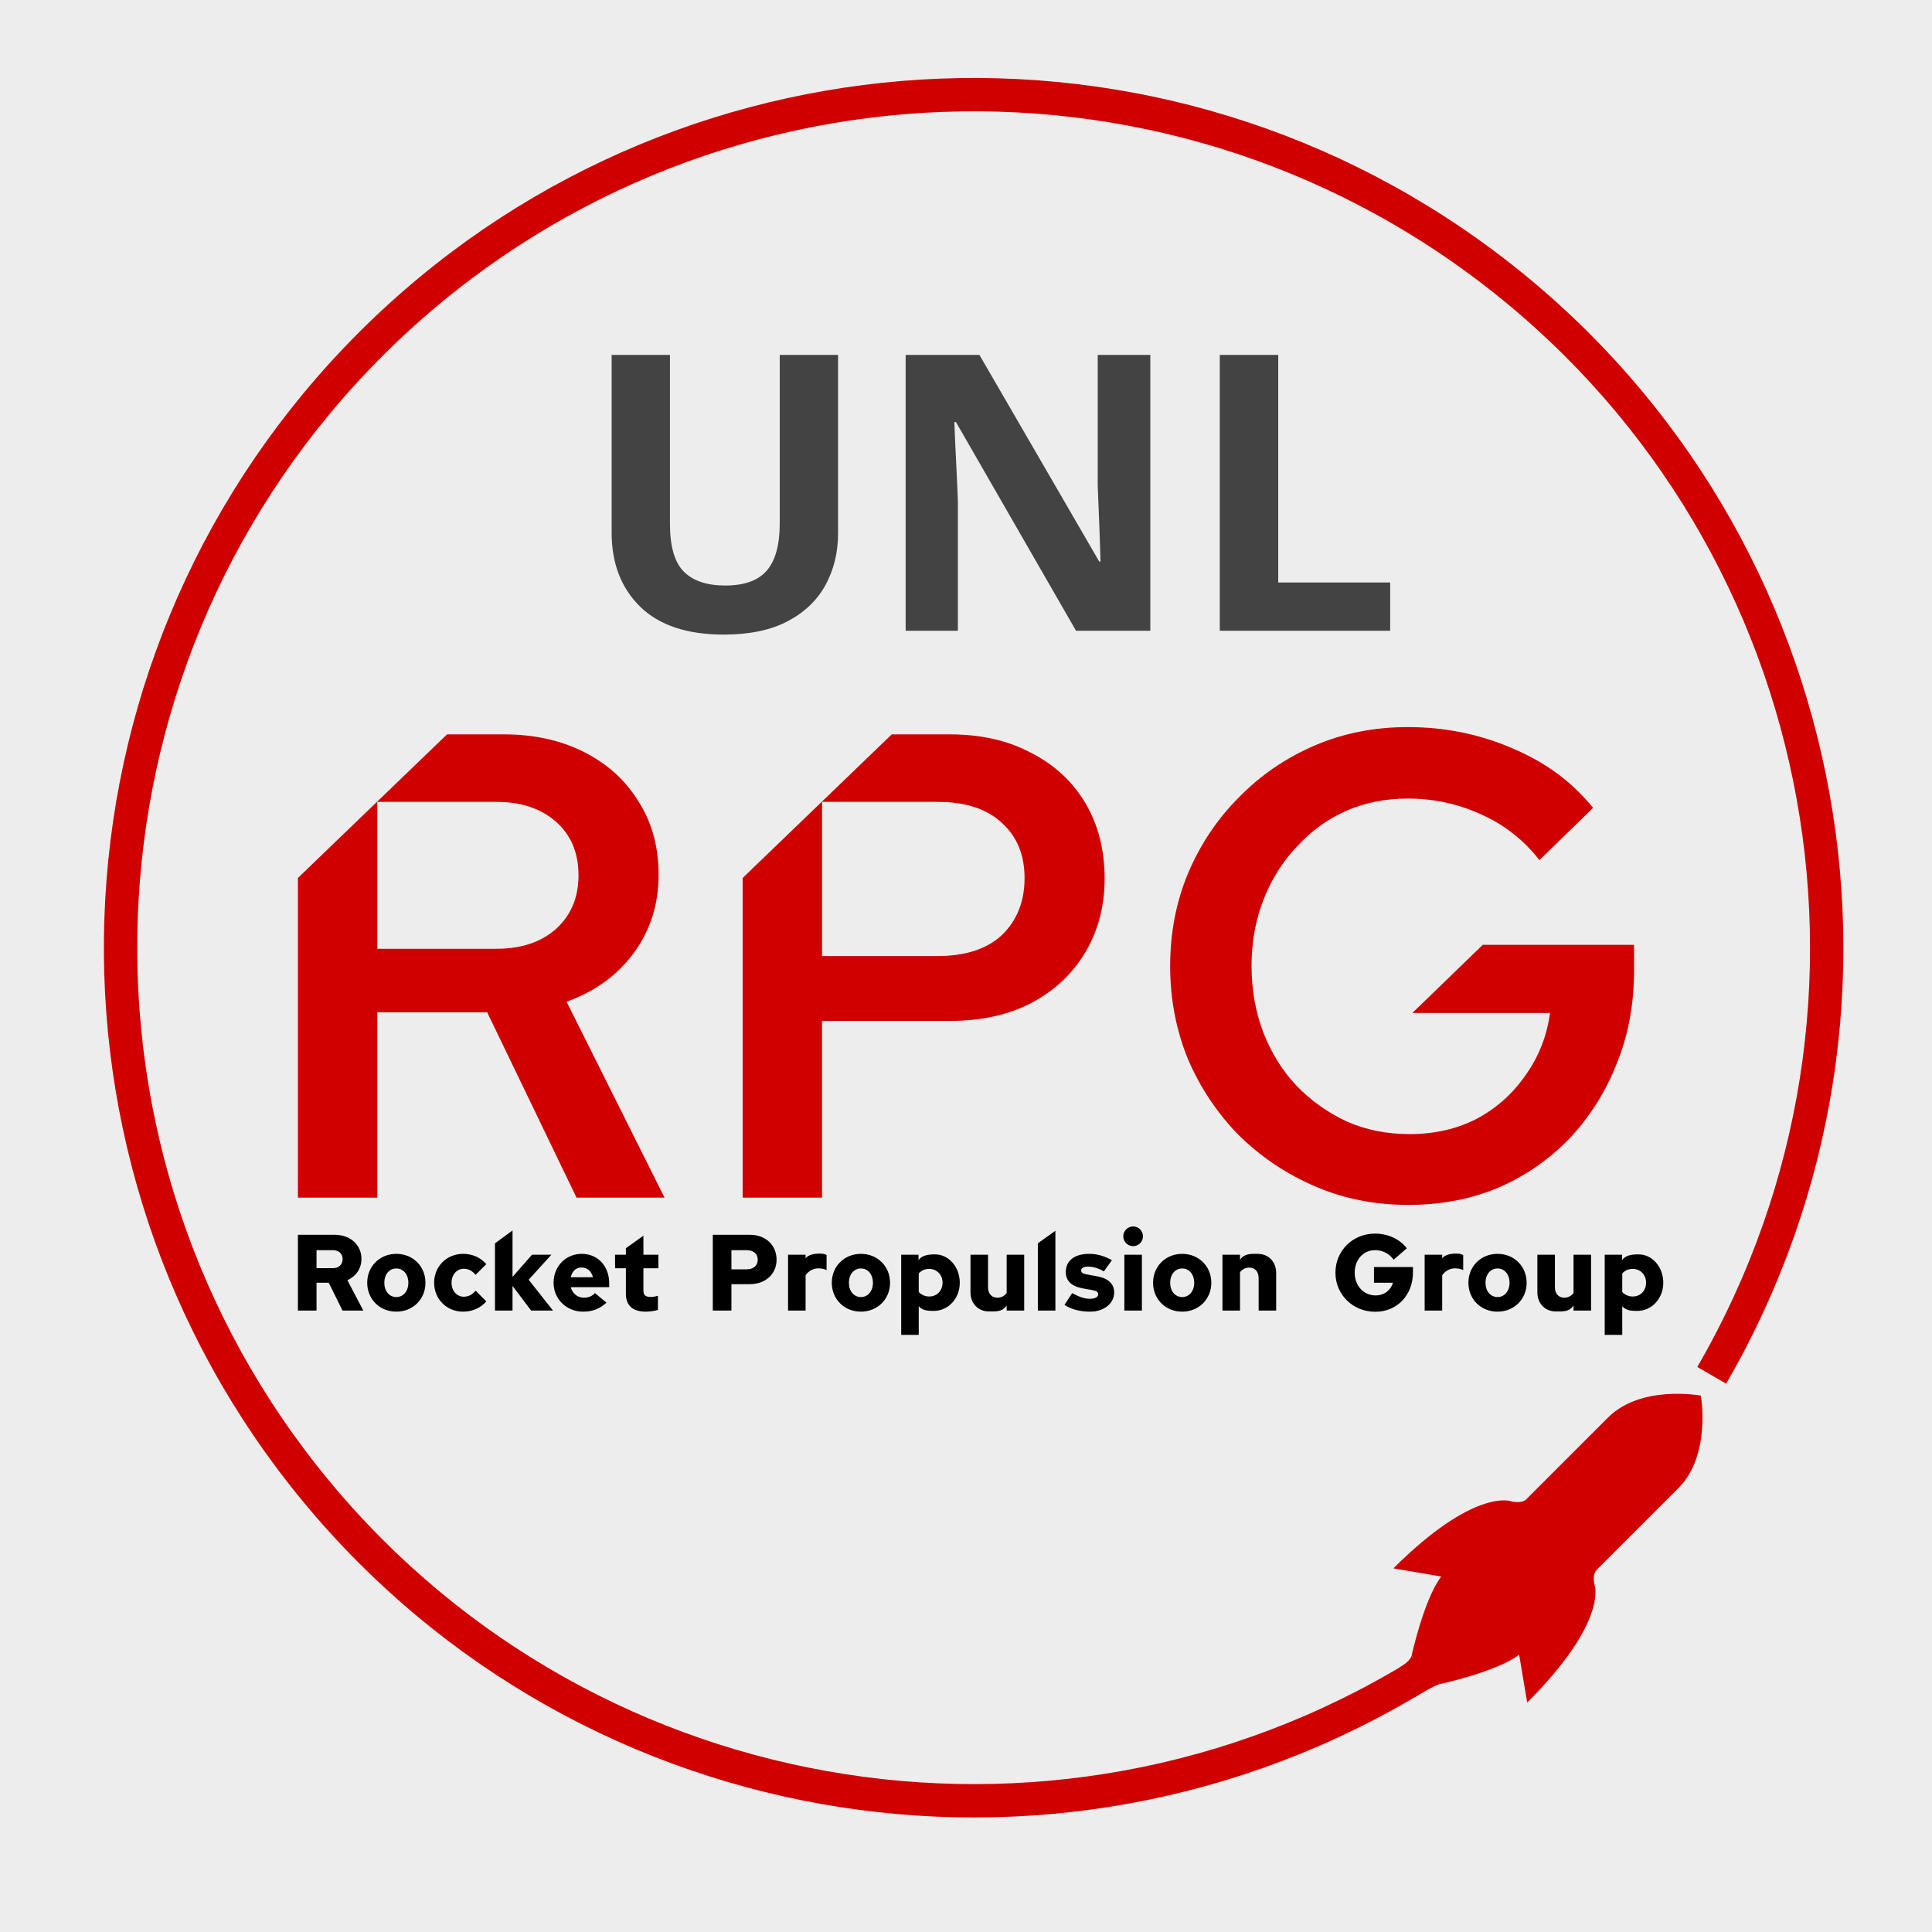
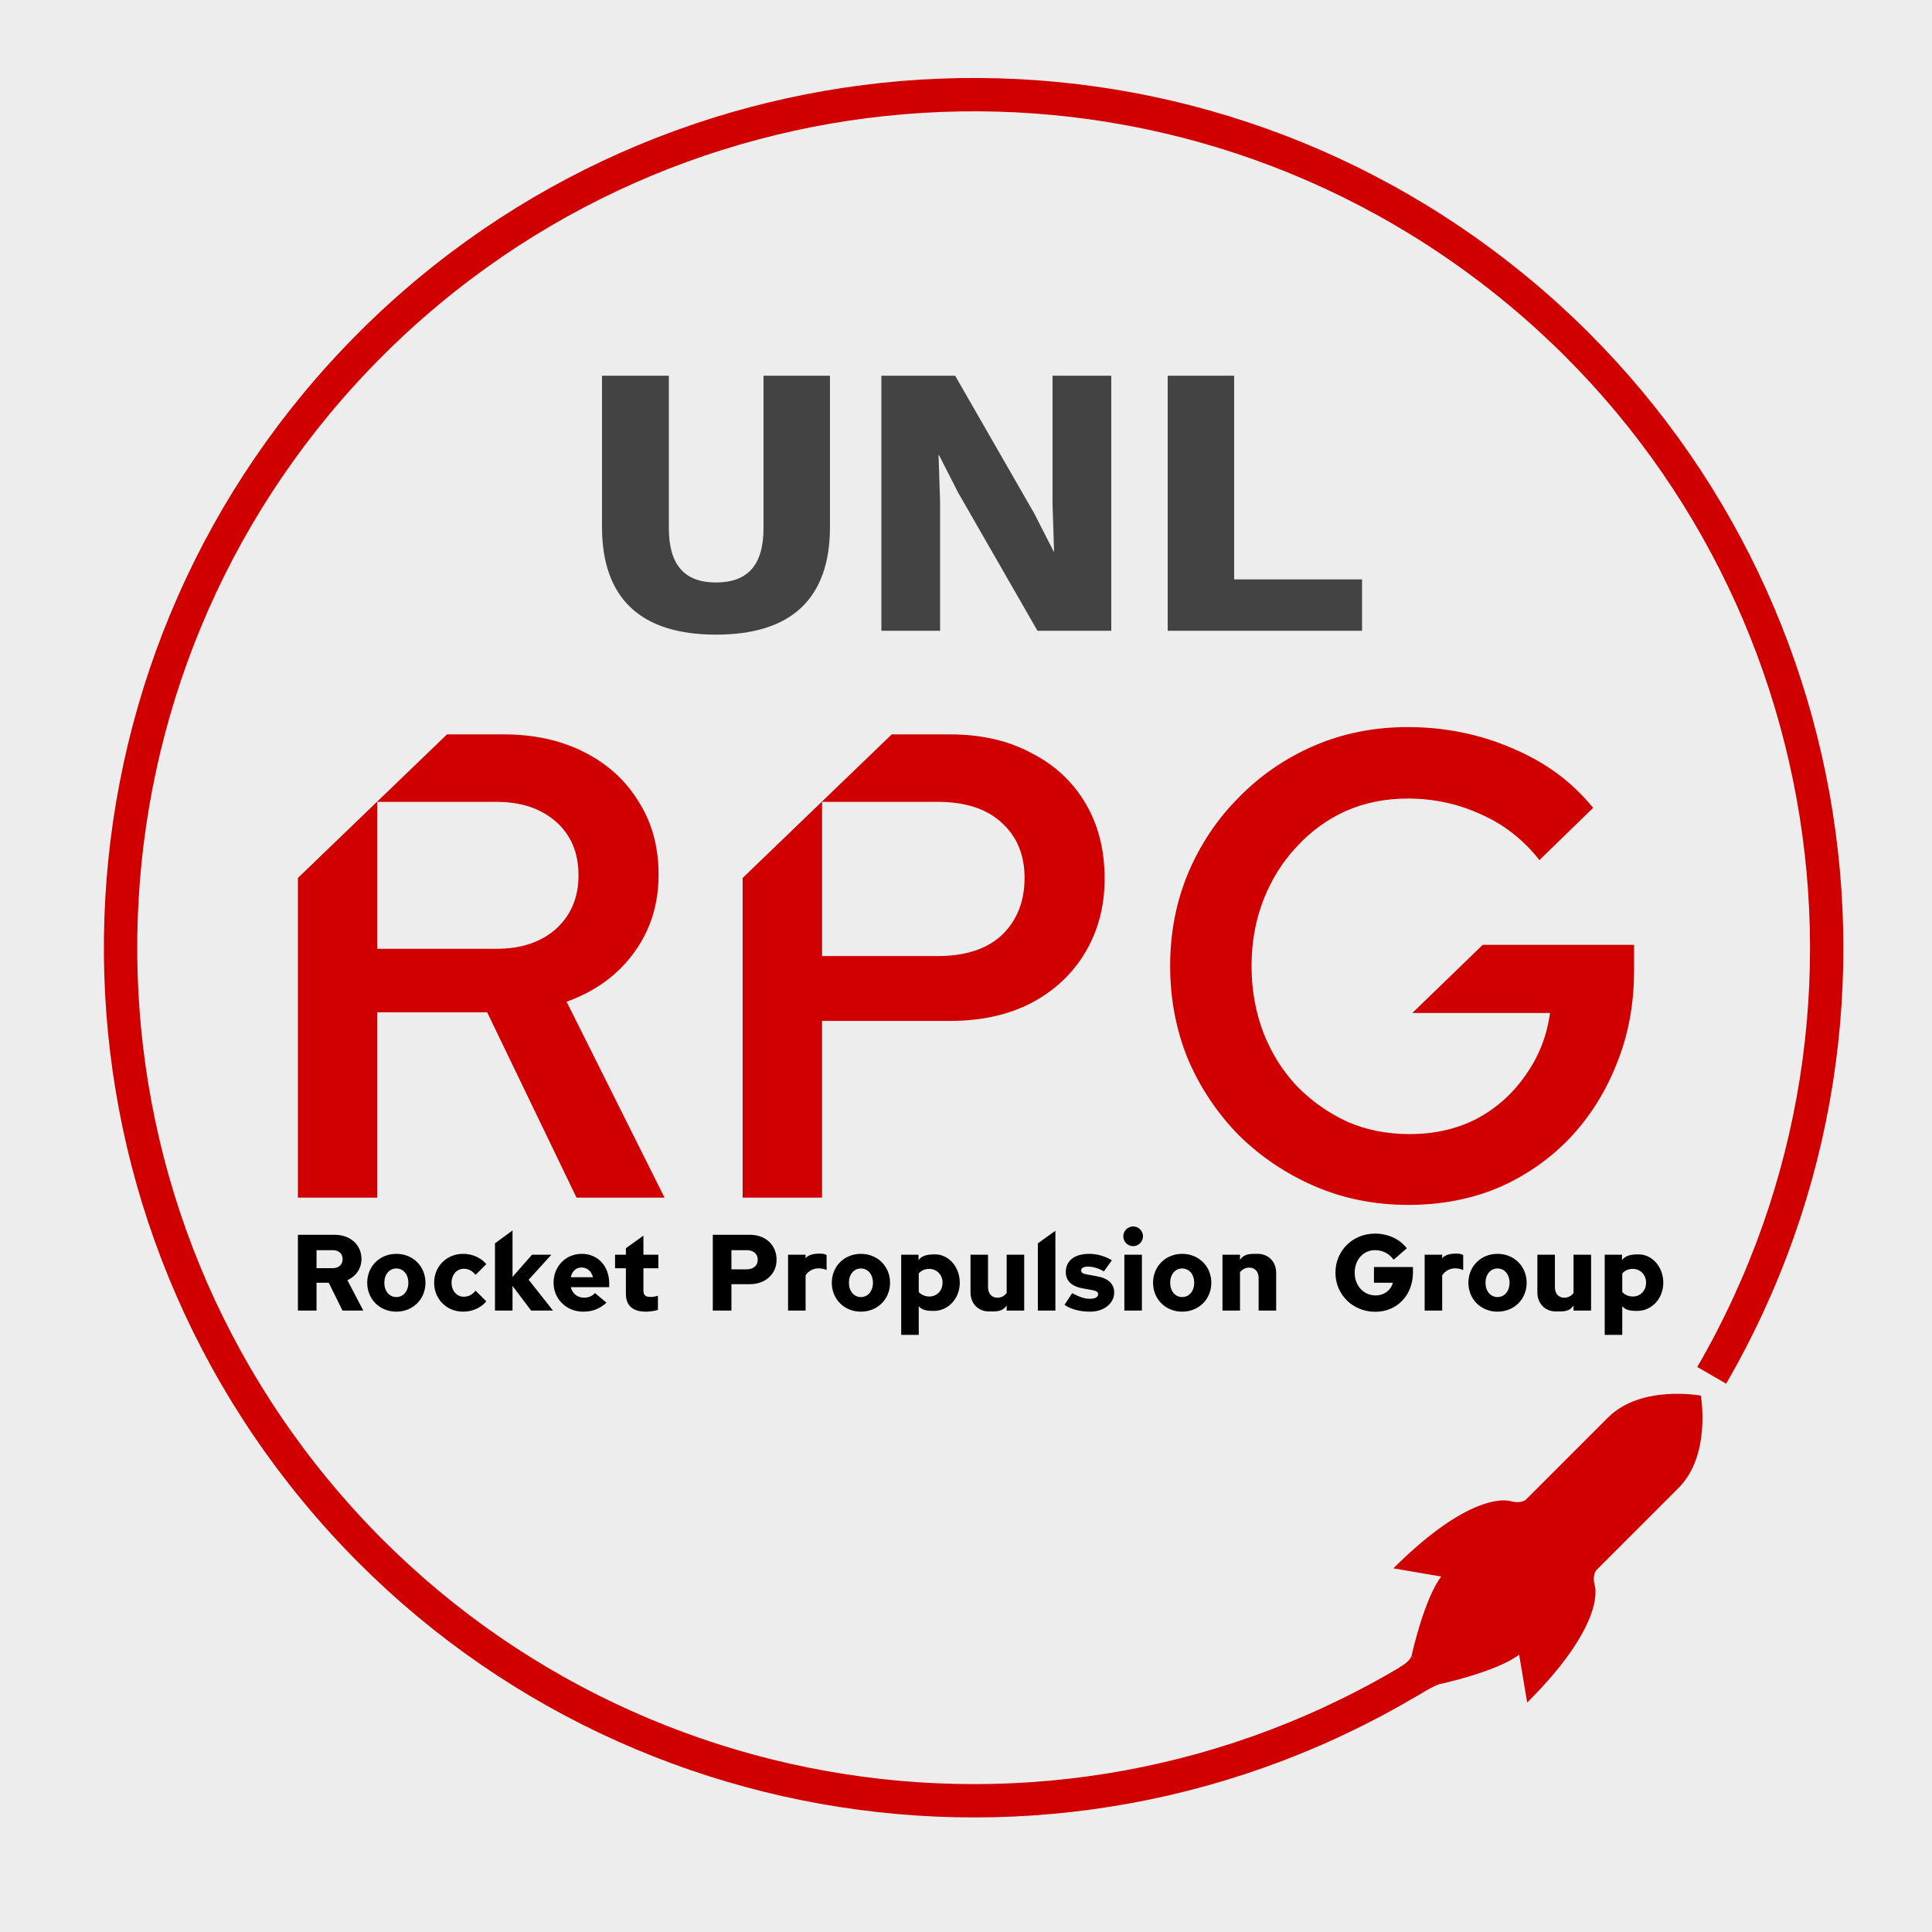
<svg xmlns="http://www.w3.org/2000/svg" width="900" height="900" viewBox="0 0 238.125 238.125" version="1.1" id="svg1">
  <defs id="defs1" />
  <g id="layer1" transform="translate(20.90209,-29.63333)">
    <rect style="fill:#ededed;fill-opacity:1;stroke-width:0.496" id="rect6-0" width="238.125" height="238.125" x="-20.902" y="29.633" />
    <g id="g1">
      <path style="fill:none;fill-opacity:1;stroke:#d00000;stroke-width:4.11;stroke-linecap:butt;stroke-linejoin:round;stroke-dasharray:none;stroke-opacity:1" id="path14-7" d="M 276.459,55.331 A 105.14,105.14 0 0 1 163.858,137.9 105.14,105.14 0 0 1 68.563,35.843 105.14,105.14 0 0 1 158.647,-70.842 105.14,105.14 0 0 1 275.228,6.007" transform="rotate(45.08517)" />
      <path id="rect12-6-1-3" style="display:inline;fill:#d00000;fill-opacity:1;stroke-width:6.391;stroke-linejoin:round" d="m 188.731,201.647 c 0,0 -7.351,-1.387 -11.441,2.704 l -10.115,10.115 c 0,0 -0.553,0.547 -1.912,0.183 0,0 -4.535,-1.573 -14.426,8.289 l 5.899,1.008 c -2.126,2.763 -3.656,9.757 -3.656,9.757 l 3.49,3.5 c 0,0 6.999,-1.509 9.768,-3.627 l 0.99,5.902 c 9.891,-9.862 8.332,-14.401 8.332,-14.401 -0.365,-1.361 0.2,-1.925 0.2,-1.925 l 10.115,-10.115 c 4.069,-4.069 2.756,-11.389 2.756,-11.389 z" />
      <path style="fill:#d00000;stroke-width:0.265" d="m 151.567,235.167 c 1.453,-0.851 1.512,-1.465 1.512,-1.465 l 3.49,3.5 c 0,0 -0.743,0.155 -3.135,1.637 z" id="path1" />
    </g>
    <path id="path1-3-2" style="font-weight:bold;font-size:23.181px;font-family:'Red Hat Text';-inkscape-font-specification:'Red Hat Text Bold';stroke-width:0.417" d="m 94.351,184.241 c -0.827,0 -1.588,0.087 -2.042,0.701 v -0.661 h -2.135 v 9.882 h 2.162 v -3.528 c 0.454,0.52 1.108,0.572 1.855,0.572 1.788,0 3.203,-1.535 3.203,-3.47 0,-1.935 -1.348,-3.497 -3.043,-3.497 z m -0.721,1.788 c 0.934,0 1.641,0.721 1.641,1.695 0,0.988 -0.694,1.708 -1.641,1.708 -0.507,0 -0.961,-0.2 -1.294,-0.547 v -2.296 c 0.347,-0.374 0.761,-0.561 1.294,-0.561 z m 65.091,-1.882 c -1.602,-0.04 -1.868,0.599 -1.868,0.599 v -0.466 h -2.162 v 6.886 h 2.162 v -4.351 c 0.347,-0.52 0.934,-0.854 1.575,-0.854 0.374,0 0.747,0.08 1.014,0.214 v -1.855 c -0.267,-0.133 -0.414,-0.16 -0.721,-0.173 z m -39.961,-3.35 c -0.667,0 -1.214,0.547 -1.214,1.214 0,0.667 0.547,1.214 1.214,1.214 0.667,0 1.215,-0.547 1.215,-1.214 0,-0.667 -0.547,-1.214 -1.215,-1.214 z m -76.492,0.494 -2.162,1.588 v 8.288 h 2.162 v -3.043 l 2.295,3.043 h 2.696 l -3.003,-3.803 2.803,-3.083 h -2.389 l -2.402,2.736 z m 66.91,0.04 -2.162,1.548 v 8.288 h 2.162 z m 39.387,0.347 c -2.736,0 -4.871,2.108 -4.871,4.818 0,2.709 2.148,4.818 4.911,4.818 2.696,0 4.644,-2.055 4.644,-4.858 v -0.654 h -4.805 v 1.935 h 2.335 c -0.254,0.921 -1.081,1.561 -2.135,1.561 -1.481,0 -2.576,-1.201 -2.576,-2.803 0,-1.588 1.054,-2.776 2.496,-2.776 0.921,0 1.721,0.387 2.309,1.174 l 1.615,-1.401 c -0.867,-1.161 -2.362,-1.815 -3.924,-1.815 z m -132.748,0.147 v 9.342 h 2.295 v -3.43 h 1.508 l 1.695,3.43 h 2.562 l -1.962,-3.75 c 1.054,-0.467 1.735,-1.428 1.735,-2.616 0,-1.735 -1.375,-2.976 -3.296,-2.976 z m 51.135,0 v 9.342 h 2.296 v -3.256 h 2.269 c 1.988,0 3.296,-1.308 3.296,-3.003 0,-1.788 -1.308,-3.083 -3.296,-3.083 z m -8.55,0.107 -2.162,1.548 3.1e-4,0.801 h -1.335 v 1.668 h 1.335 v 3.136 c 0,1.468 0.841,2.215 2.469,2.215 0.44,0 1.081,-0.093 1.481,-0.214 v -1.748 c -0.427,0.12 -0.627,0.147 -0.881,0.147 -0.667,0 -0.908,-0.213 -0.908,-0.827 v -2.709 h 1.842 v -1.668 h -1.842 z m -40.29,1.788 h 2.028 c 0.707,0 1.188,0.44 1.188,1.108 0,0.667 -0.481,1.108 -1.188,1.108 h -2.028 z m 51.136,0 h 1.868 c 0.921,0 1.375,0.507 1.375,1.174 0,0.681 -0.454,1.188 -1.388,1.188 h -1.855 z m 11.01,0.427 c -1.602,-0.04 -1.868,0.599 -1.868,0.599 v -0.466 h -2.162 v 6.886 h 2.162 v -4.351 c 0.347,-0.52 0.934,-0.854 1.575,-0.854 0.374,0 0.747,0.08 1.014,0.214 v -1.855 c -0.267,-0.133 -0.414,-0.16 -0.721,-0.173 z m -52.31,0.027 c -2.042,0 -3.59,1.535 -3.59,3.563 0,2.029 1.548,3.563 3.59,3.563 2.042,0 3.59,-1.535 3.59,-3.563 0,-2.029 -1.548,-3.563 -3.59,-3.563 z m 8.221,0 c -2.015,0 -3.563,1.548 -3.563,3.563 0,2.015 1.548,3.563 3.563,3.563 1.134,0 2.175,-0.454 2.869,-1.268 l -1.321,-1.321 c -0.44,0.52 -0.881,0.747 -1.468,0.747 -0.854,0 -1.495,-0.734 -1.495,-1.722 0,-0.988 0.641,-1.722 1.495,-1.722 0.587,0 1.028,0.227 1.468,0.747 l 1.321,-1.321 c -0.694,-0.814 -1.735,-1.268 -2.869,-1.268 z m 14.627,0 c -1.975,0 -3.47,1.548 -3.47,3.563 0,2.002 1.601,3.563 3.63,3.563 1.161,0 2.002,-0.32 2.896,-1.108 l -1.428,-1.188 c -0.307,0.374 -0.787,0.574 -1.361,0.574 -0.787,0 -1.415,-0.52 -1.615,-1.294 h 4.738 v -0.467 c 0,-2.135 -1.401,-3.643 -3.39,-3.643 z m 34.413,0 c -2.042,0 -3.59,1.535 -3.59,3.563 0,2.029 1.548,3.563 3.59,3.563 2.042,0 3.59,-1.535 3.59,-3.563 0,-2.029 -1.548,-3.563 -3.59,-3.563 z m 28.133,0 c -1.802,0 -2.883,0.841 -2.883,2.242 0,1.068 0.694,1.748 2.029,2.002 l 1.321,0.24 c 0.44,0.08 0.641,0.227 0.641,0.494 0,0.347 -0.374,0.561 -0.988,0.561 -0.667,0 -1.228,-0.174 -2.215,-0.694 l -0.948,1.441 c 0.801,0.547 1.908,0.841 3.163,0.841 1.695,0 2.963,-1.014 2.963,-2.362 0,-1.041 -0.707,-1.735 -2.068,-1.989 l -1.295,-0.24 c -0.534,-0.093 -0.707,-0.214 -0.707,-0.494 0,-0.294 0.307,-0.467 0.827,-0.467 0.641,0 1.281,0.187 1.975,0.587 l 0.987,-1.375 c -0.894,-0.52 -1.842,-0.787 -2.803,-0.787 z m 11.464,0 c -2.042,0 -3.59,1.535 -3.59,3.563 0,2.029 1.548,3.563 3.59,3.563 2.042,0 3.59,-1.535 3.59,-3.563 0,-2.029 -1.548,-3.563 -3.59,-3.563 z m 9.302,0 c -0.894,0 -1.642,-0.058 -2.175,0.743 v -0.636 h -2.162 v 6.886 h 2.162 v -4.724 c 0.307,-0.387 0.68,-0.574 1.147,-0.574 0.694,0 1.148,0.507 1.148,1.281 v 4.017 h 2.162 v -4.644 c 0,-1.375 -0.947,-2.349 -2.282,-2.349 z m 29.564,0 c -2.042,0 -3.59,1.535 -3.59,3.563 0,2.029 1.548,3.563 3.59,3.563 2.042,0 3.59,-1.535 3.59,-3.563 0,-2.029 -1.548,-3.563 -3.59,-3.563 z m 17.389,0.067 c -0.827,0 -1.588,0.087 -2.042,0.701 v -0.661 h -2.135 v 9.882 h 2.162 v -3.528 c 0.454,0.52 1.108,0.572 1.855,0.572 1.788,0 3.203,-1.535 3.203,-3.47 0,-1.935 -1.348,-3.497 -3.043,-3.497 z m -82.346,0.04 v 4.644 c 0,1.375 0.947,2.349 2.282,2.349 0.894,0 1.642,0.058 2.175,-0.743 v 0.636 h 2.162 v -6.886 h -2.162 v 4.724 c -0.307,0.387 -0.681,0.574 -1.148,0.574 -0.694,0 -1.147,-0.507 -1.147,-1.281 v -4.017 z m 18.964,0 v 6.886 h 2.162 v -6.886 z m 50.904,0 v 4.644 c 0,1.375 0.947,2.349 2.282,2.349 0.894,0 1.642,0.065 2.175,-0.736 v 0.629 h 2.162 v -6.886 h -2.162 v 4.724 c -0.307,0.387 -0.681,0.574 -1.148,0.574 -0.694,0 -1.147,-0.507 -1.147,-1.281 v -4.017 z m -117.801,1.575 c 0.694,0 1.214,0.467 1.401,1.201 h -2.736 c 0.173,-0.761 0.654,-1.201 1.335,-1.201 z m -22.834,0.12 c 0.867,0 1.481,0.734 1.481,1.762 0,1.028 -0.614,1.762 -1.481,1.762 -0.867,0 -1.481,-0.734 -1.481,-1.762 0,-1.028 0.614,-1.762 1.481,-1.762 z m 57.261,0 c 0.867,0 1.481,0.734 1.481,1.762 0,1.028 -0.614,1.762 -1.481,1.762 -0.867,0 -1.481,-0.734 -1.481,-1.762 0,-1.028 0.614,-1.762 1.481,-1.762 z m 39.597,0 c 0.867,0 1.481,0.734 1.481,1.762 0,1.028 -0.614,1.762 -1.481,1.762 -0.867,0 -1.481,-0.734 -1.481,-1.762 0,-1.028 0.614,-1.762 1.481,-1.762 z m 38.866,0 c 0.867,0 1.481,0.734 1.481,1.762 0,1.028 -0.614,1.762 -1.481,1.762 -0.867,0 -1.481,-0.734 -1.481,-1.762 0,-1.028 0.614,-1.762 1.481,-1.762 z m 16.669,0.053 c 0.934,0 1.641,0.721 1.641,1.695 0,0.988 -0.694,1.708 -1.641,1.708 -0.507,0 -0.961,-0.2 -1.294,-0.547 v -2.296 c 0.347,-0.374 0.761,-0.56 1.294,-0.56 z" />
    <path id="text35" clip-path="none" mask="none" style="font-weight:600;font-size:139.084px;font-family:'Red Hat Text';-inkscape-font-specification:'Red Hat Text Semi-Bold';letter-spacing:0px;word-spacing:0px;fill:#d00000;stroke-width:1.301;stroke-linecap:round;stroke-linejoin:bevel" d="m 152.606,119.249 c -4.133,0 -7.966,0.761 -11.501,2.284 -3.535,1.523 -6.634,3.644 -9.299,6.363 -2.665,2.665 -4.758,5.791 -6.281,9.38 -1.468,3.535 -2.202,7.341 -2.202,11.419 0,4.078 0.734,7.912 2.202,11.501 1.523,3.535 3.616,6.661 6.281,9.38 2.719,2.665 5.846,4.758 9.38,6.281 3.535,1.523 7.368,2.284 11.501,2.284 4.024,0 7.722,-0.707 11.093,-2.121 3.371,-1.468 6.308,-3.507 8.809,-6.117 2.501,-2.665 4.432,-5.737 5.791,-9.217 1.414,-3.48 2.121,-7.287 2.121,-11.419 v -3.181 h -18.65 l -8.675,8.401 h 16.966 c -0.381,2.828 -1.387,5.384 -3.018,7.668 -1.577,2.284 -3.589,4.078 -6.036,5.383 -2.447,1.251 -5.193,1.876 -8.238,1.876 -2.828,0 -5.411,-0.517 -7.749,-1.55 -2.338,-1.088 -4.405,-2.556 -6.199,-4.405 -1.74,-1.849 -3.1,-4.024 -4.078,-6.525 -0.979,-2.556 -1.468,-5.302 -1.468,-8.239 0,-2.936 0.49,-5.655 1.468,-8.157 0.979,-2.501 2.338,-4.677 4.078,-6.526 1.74,-1.903 3.752,-3.371 6.036,-4.404 2.338,-1.033 4.894,-1.55 7.667,-1.55 3.208,0 6.226,0.652 9.054,1.957 2.828,1.251 5.22,3.127 7.178,5.628 l 6.619,-6.441 c -2.719,-3.317 -5.885,-5.604 -9.963,-7.344 -4.024,-1.74 -8.32,-2.61 -12.888,-2.61 z M 34.196,120.147 15.816,137.847 v 39.397 h 9.788 v -22.839 h 13.54 l 11.012,22.839 H 61.005 L 48.933,153.1 c 3.48,-1.251 6.226,-3.236 8.238,-5.955 2.066,-2.773 3.1,-6.009 3.1,-9.707 0,-3.426 -0.816,-6.416 -2.447,-8.972 -1.577,-2.61 -3.806,-4.649 -6.688,-6.118 -2.882,-1.468 -6.199,-2.202 -9.951,-2.202 z m 54.814,0 -18.38,17.701 v 39.397 h 9.788 v -21.779 h 15.742 c 3.861,0 7.205,-0.734 10.033,-2.202 2.882,-1.523 5.112,-3.616 6.689,-6.281 1.577,-2.665 2.365,-5.683 2.365,-9.054 0,-3.535 -0.788,-6.634 -2.365,-9.299 -1.577,-2.665 -3.807,-4.731 -6.689,-6.199 -2.828,-1.523 -6.172,-2.284 -10.033,-2.284 z m -63.405,8.32 h 14.682 c 3.045,0 5.492,0.816 7.341,2.447 1.849,1.631 2.773,3.834 2.773,6.607 0,2.719 -0.924,4.921 -2.773,6.607 -1.849,1.631 -4.296,2.447 -7.341,2.447 H 25.605 Z m 54.814,0 h 14.274 c 3.426,0 6.063,0.87 7.912,2.61 1.849,1.686 2.773,3.942 2.773,6.77 0,2.882 -0.924,5.22 -2.773,7.015 -1.849,1.74 -4.513,2.61 -7.994,2.61 H 80.419 Z" />
-     <text xml:space="preserve" style="font-style:normal;font-variant:normal;font-weight:bold;font-stretch:normal;font-size:47.625px;font-family:'Red Hat Text';-inkscape-font-specification:'Red Hat Text Bold';fill:#434343;fill-opacity:1;stroke-width:0.724" x="50.438" y="107.378" id="text7-5">
-       <tspan id="tspan7-4" style="font-style:normal;font-variant:normal;font-weight:bold;font-stretch:normal;font-size:47.625px;font-family:'Work Sans';-inkscape-font-specification:'Work Sans Bold';fill:#434343;fill-opacity:1;stroke-width:0.724" x="50.438" y="107.378">UNL</tspan>
-     </text>
+     <path style="font-weight:bold;font-size:47.625px;font-family:'Work Sans';-inkscape-font-specification:'Work Sans Bold';fill:#434343;stroke-width:0.724" d="m 81.394,75.946 h -8.191 v 18.764 c 0,4.524 -1.905,6.715 -5.858,6.715 -3.905,0 -5.81,-2.191 -5.81,-6.715 v -18.764 h -8.239 v 18.621 c 0,8.858 4.81,13.287 14.049,13.287 9.287,0 14.049,-4.429 14.049,-13.287 z m 34.671,0 h -7.239 v 15.859 l 0.191,5.81 h -0.048 l -2.381,-4.667 -9.763,-17.002 h -9.096 v 31.432 h 7.239 V 91.519 l -0.191,-5.81 h 0.048 l 2.381,4.667 9.763,17.002 h 9.096 z m 15.145,25.098 V 75.946 h -8.191 v 31.432 h 23.955 v -6.334 z" id="text7-5" aria-label="UNL" />
  </g>
</svg>
